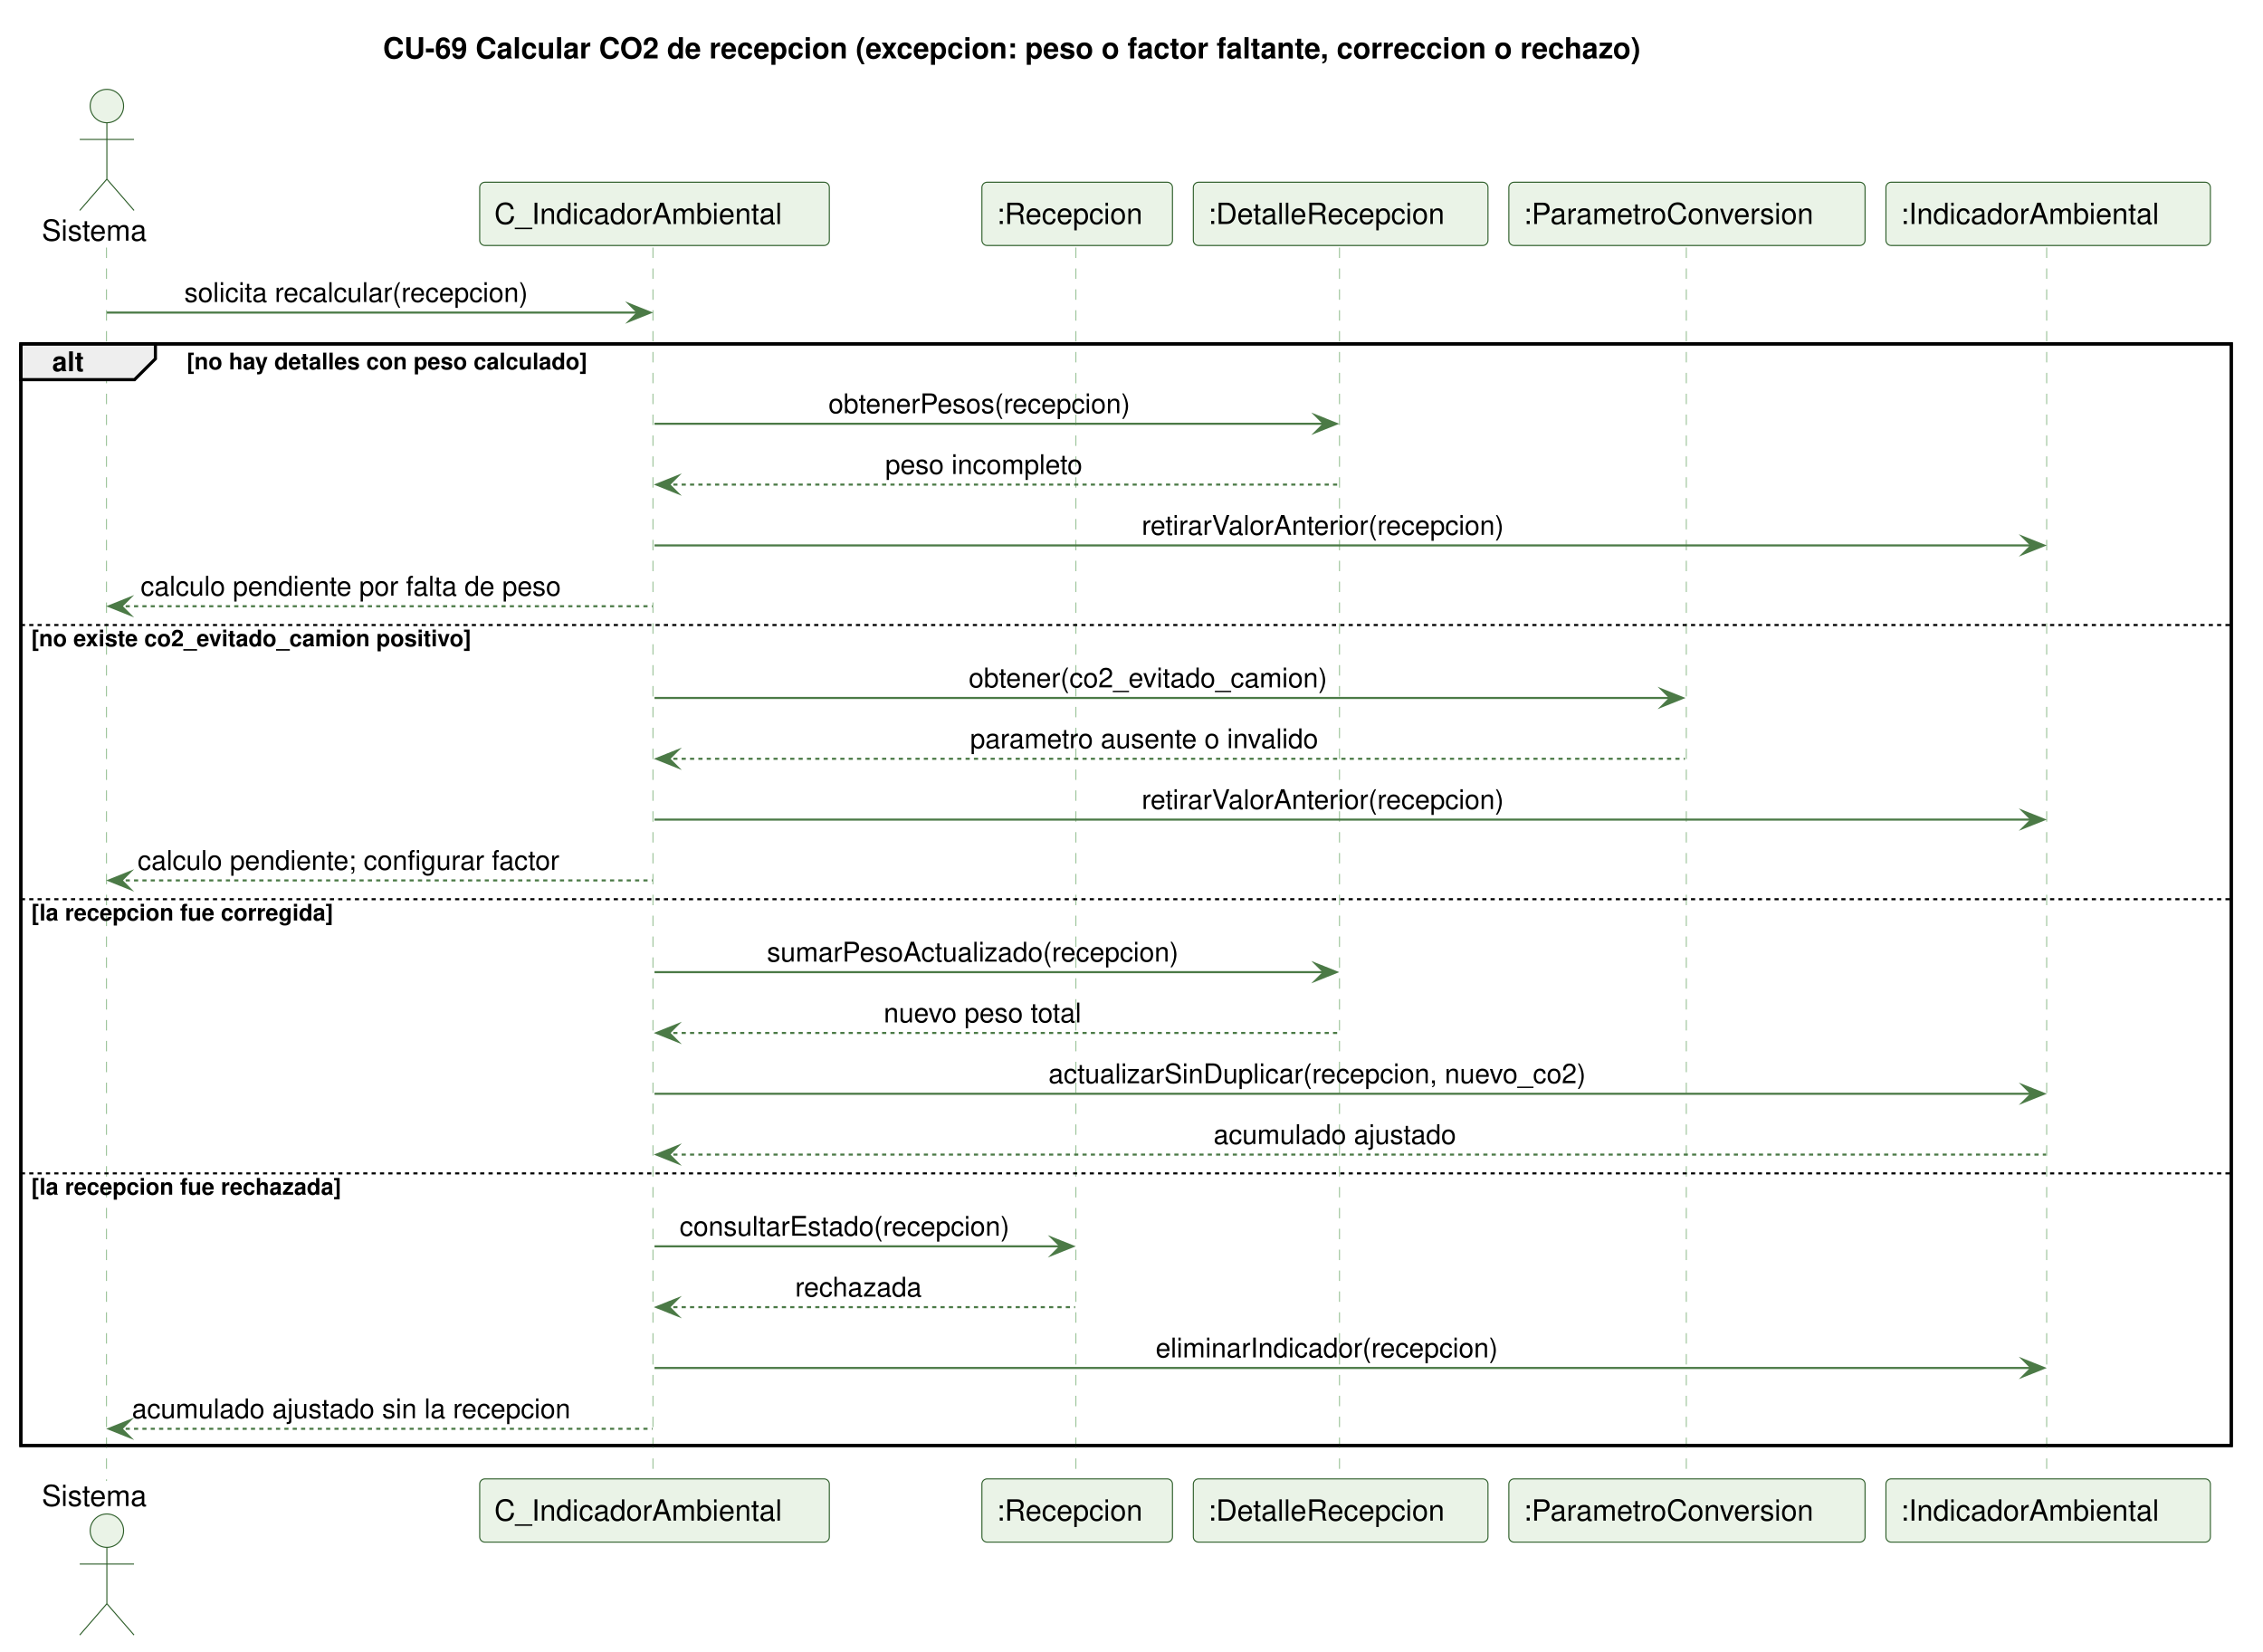
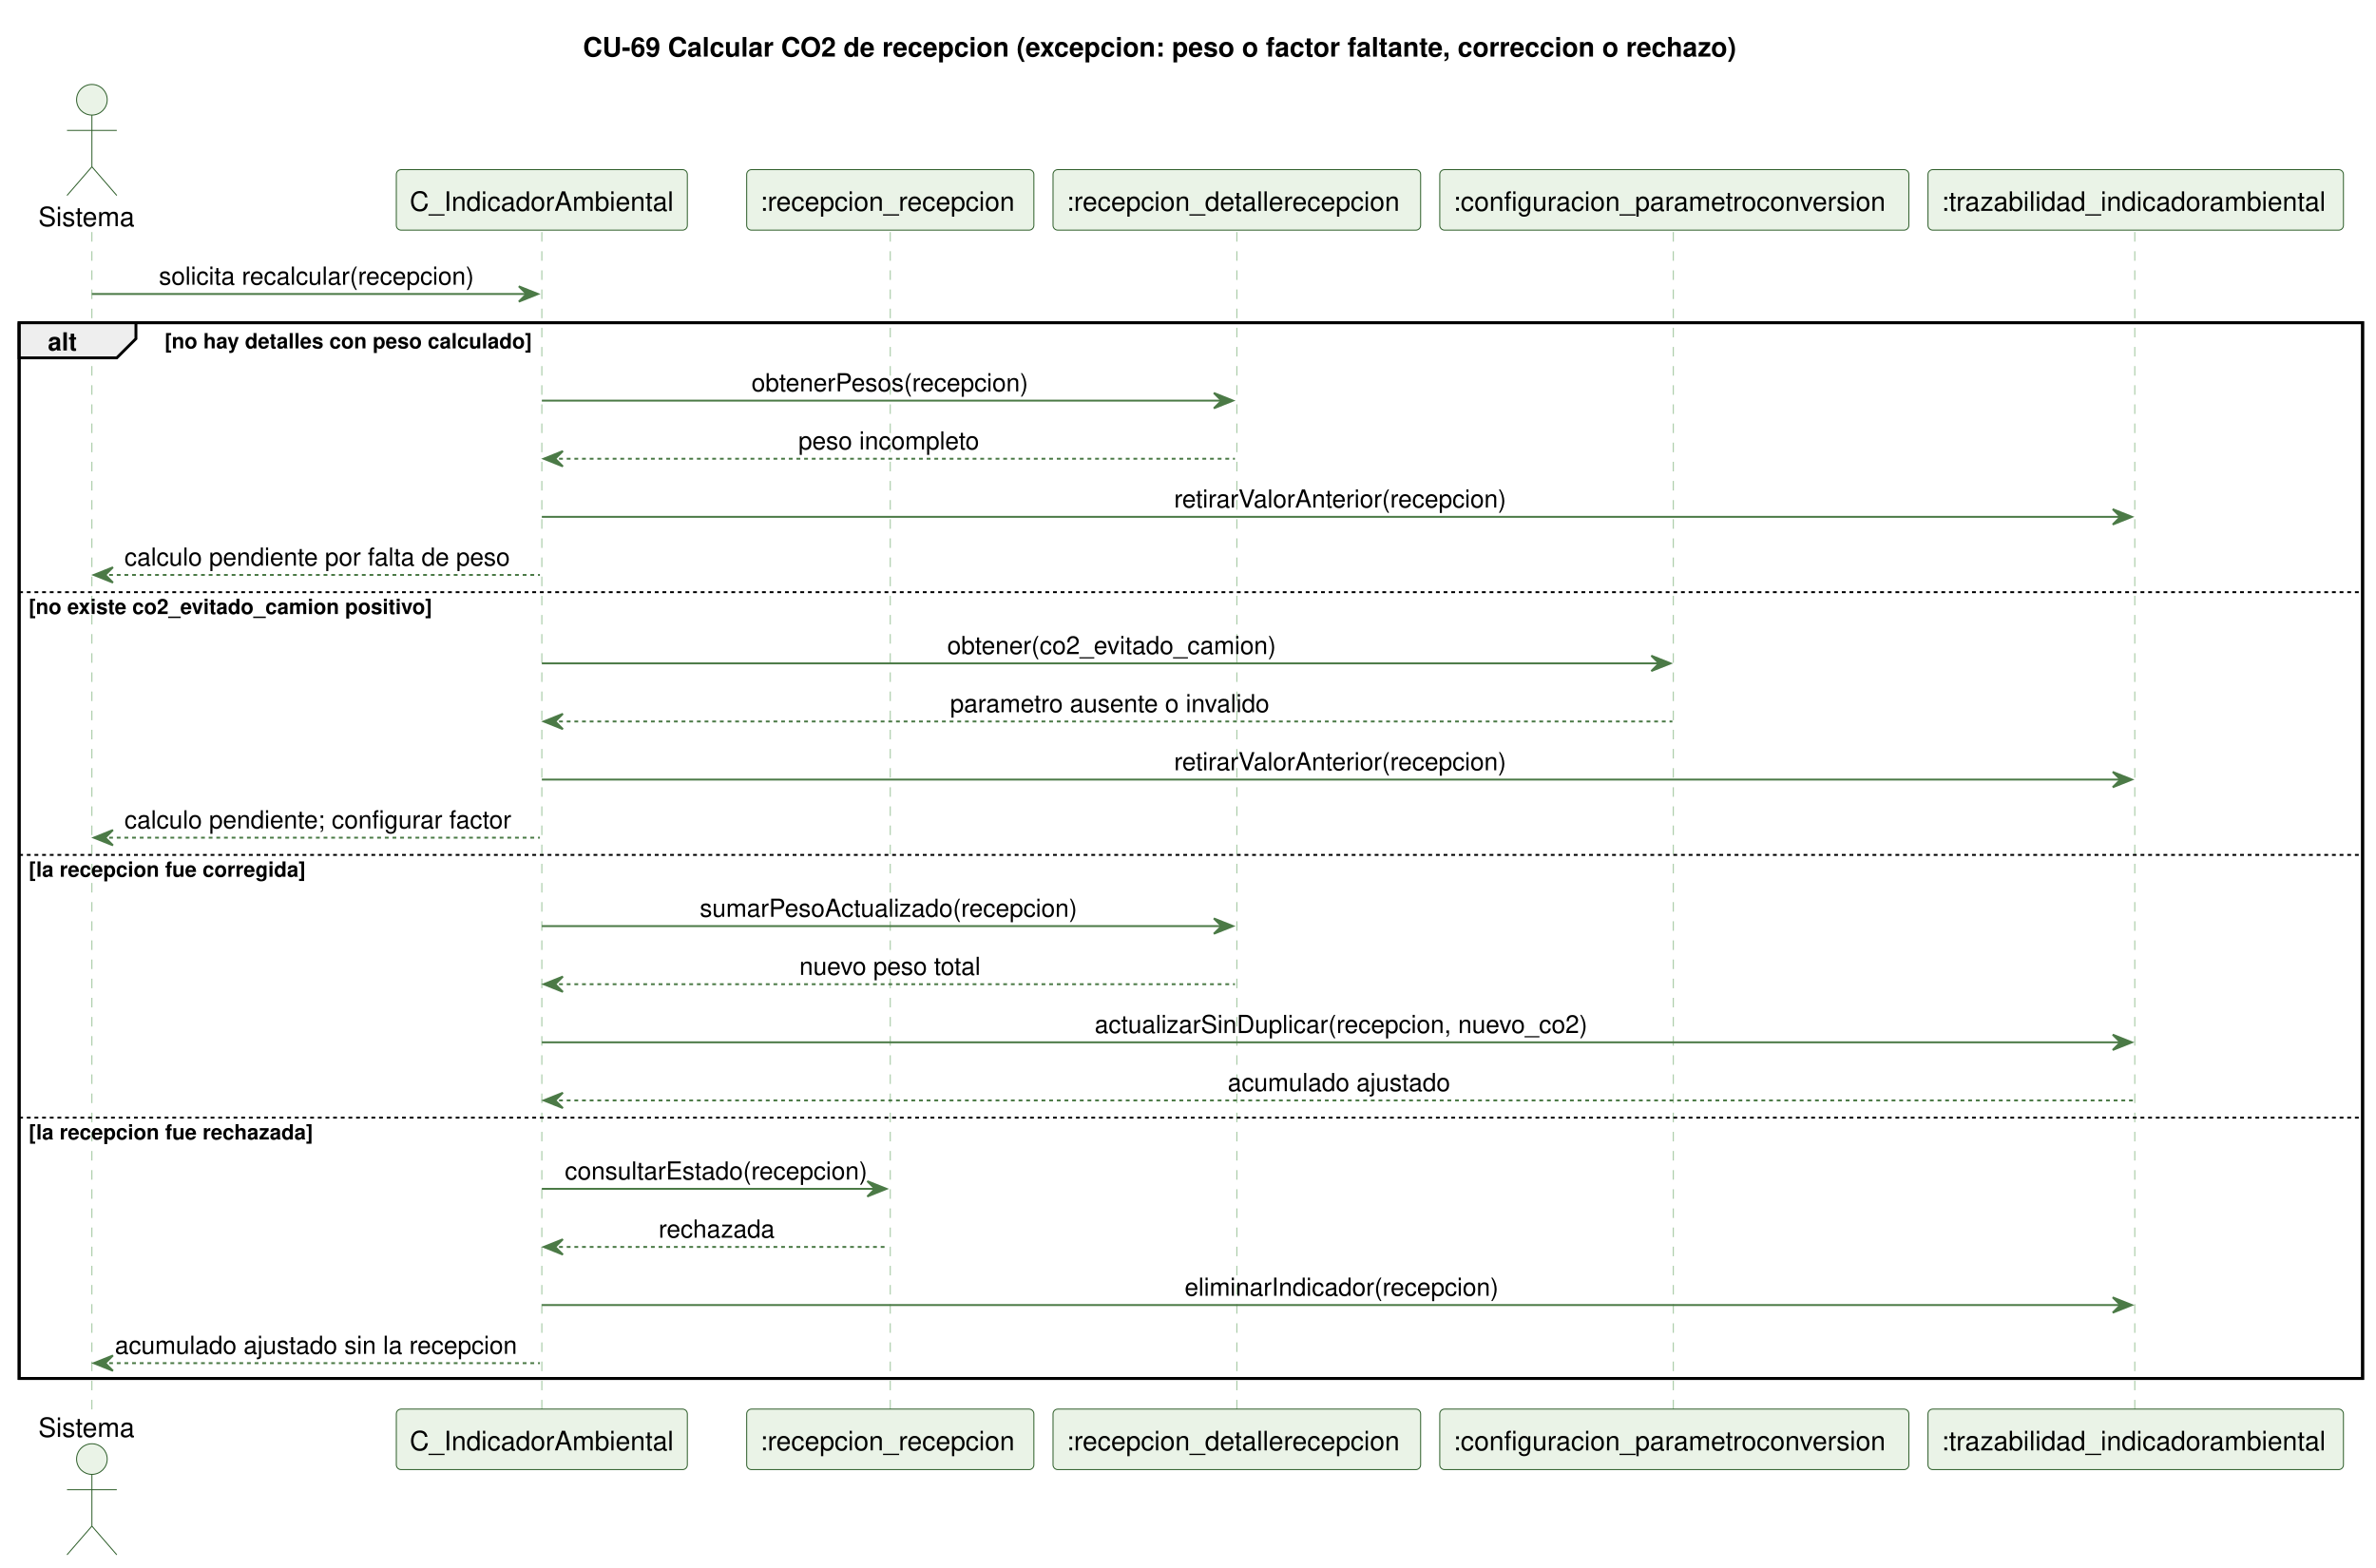
- <svg xmlns="http://www.w3.org/2000/svg" contentStyleType="text/css" data-diagram-type="SEQUENCE" height="791px" preserveAspectRatio="none" style="width:1084px;height:791px;background:#FFFFFF;" version="1.1" viewBox="0 0 1084 791" width="1084px" zoomAndPan="magnify">
+ <svg xmlns="http://www.w3.org/2000/svg" contentStyleType="text/css" height="819px" preserveAspectRatio="none" style="width:1241px;height:819px;background:#FFFFFF;" version="1.1" viewBox="0 0 1241 819" width="1241px" zoomAndPan="magnify">
  <defs />
  <g>
-     <g class="title" data-source-line="13">
-       <text fill="#000000" font-family="Helvetica" font-size="14" font-weight="700" lengthAdjust="spacing" textLength="710.896" x="183.45" y="27.995">CU-69 Calcular CO2 de recepcion (excepcion: peso o factor faltante, correccion o rechazo)</text>
-     </g>
-     <rect fill="none" height="527.672" style="stroke:#000000;stroke-width:1.5;" width="1058.797" x="10" y="164.727" />
-     <g class="participant-lifeline" data-entity-uid="part1" data-qualified-name="Sistema" data-source-line="15" id="part1-lifeline">
-       <g>
-         <rect fill="#000000" fill-opacity="0" height="590.805" width="8" x="47.195" y="118.594" />
-         <line style="stroke:#9CC49A;stroke-width:0.5;stroke-dasharray:5,5;" x1="51" x2="51" y1="118.594" y2="709.398" />
-       </g>
-     </g>
-     <g class="participant-lifeline" data-entity-uid="part2" data-qualified-name="C" data-source-line="16" id="part2-lifeline">
-       <g>
-         <rect fill="#000000" fill-opacity="0" height="590.805" width="8" x="309.518" y="118.594" />
-         <line style="stroke:#9CC49A;stroke-width:0.5;stroke-dasharray:5,5;" x1="312.781" x2="312.781" y1="118.594" y2="709.398" />
-       </g>
-     </g>
-     <g class="participant-lifeline" data-entity-uid="part3" data-qualified-name="R" data-source-line="17" id="part3-lifeline">
-       <g>
-         <rect fill="#000000" fill-opacity="0" height="590.805" width="8" x="511.982" y="118.594" />
-         <line style="stroke:#9CC49A;stroke-width:0.5;stroke-dasharray:5,5;" x1="515.342" x2="515.342" y1="118.594" y2="709.398" />
-       </g>
-     </g>
-     <g class="participant-lifeline" data-entity-uid="part4" data-qualified-name="DR" data-source-line="18" id="part4-lifeline">
-       <g>
-         <rect fill="#000000" fill-opacity="0" height="590.805" width="8" x="638.189" y="118.594" />
-         <line style="stroke:#9CC49A;stroke-width:0.5;stroke-dasharray:5,5;" x1="641.622" x2="641.622" y1="118.594" y2="709.398" />
-       </g>
-     </g>
-     <g class="participant-lifeline" data-entity-uid="part5" data-qualified-name="PC" data-source-line="19" id="part5-lifeline">
-       <g>
-         <rect fill="#000000" fill-opacity="0" height="590.805" width="8" x="804.069" y="118.594" />
-         <line style="stroke:#9CC49A;stroke-width:0.5;stroke-dasharray:5,5;" x1="807.757" x2="807.757" y1="118.594" y2="709.398" />
-       </g>
-     </g>
-     <g class="participant-lifeline" data-entity-uid="part6" data-qualified-name="IA" data-source-line="20" id="part6-lifeline">
-       <g>
-         <rect fill="#000000" fill-opacity="0" height="590.805" width="8" x="977.089" y="118.594" />
-         <line style="stroke:#9CC49A;stroke-width:0.5;stroke-dasharray:5,5;" x1="980.382" x2="980.382" y1="118.594" y2="709.398" />
-       </g>
-     </g>
-     <g class="participant participant-head" data-entity-uid="part1" data-qualified-name="Sistema" data-source-line="15" id="part1-head">
-       <text fill="#000000" font-family="Helvetica" font-size="14" lengthAdjust="spacing" textLength="56.39" x="20" y="115.292">Sistema</text>
-       <ellipse cx="51.195" cy="50.797" fill="#EAF3E7" rx="8" ry="8" style="stroke:#2E5E2A;stroke-width:0.5;" />
-       <path d="M51.195,58.797 L51.195,85.797 M38.195,66.797 L64.195,66.797 M51.195,85.797 L38.195,100.797 M51.195,85.797 L64.195,100.797" fill="none" style="stroke:#2E5E2A;stroke-width:0.5;" />
-     </g>
-     <g class="participant participant-tail" data-entity-uid="part1" data-qualified-name="Sistema" data-source-line="15" id="part1-tail">
-       <text fill="#000000" font-family="Helvetica" font-size="14" lengthAdjust="spacing" textLength="56.39" x="20" y="721.394">Sistema</text>
-       <ellipse cx="51.195" cy="733.195" fill="#EAF3E7" rx="8" ry="8" style="stroke:#2E5E2A;stroke-width:0.5;" />
-       <path d="M51.195,741.195 L51.195,768.195 M38.195,749.195 L64.195,749.195 M51.195,768.195 L38.195,783.195 M51.195,768.195 L64.195,783.195" fill="none" style="stroke:#2E5E2A;stroke-width:0.5;" />
-     </g>
-     <g class="participant participant-head" data-entity-uid="part2" data-qualified-name="C" data-source-line="16" id="part2-head">
-       <rect fill="#EAF3E7" height="30.297" rx="2.5" ry="2.5" style="stroke:#2E5E2A;stroke-width:0.5;" width="167.474" x="229.781" y="87.297" />
-       <text fill="#000000" font-family="Helvetica" font-size="14" lengthAdjust="spacing" textLength="153.474" x="236.781" y="107.292">C_IndicadorAmbiental</text>
-     </g>
-     <g class="participant participant-tail" data-entity-uid="part2" data-qualified-name="C" data-source-line="16" id="part2-tail">
-       <rect fill="#EAF3E7" height="30.297" rx="2.5" ry="2.5" style="stroke:#2E5E2A;stroke-width:0.5;" width="167.474" x="229.781" y="708.398" />
-       <text fill="#000000" font-family="Helvetica" font-size="14" lengthAdjust="spacing" textLength="153.474" x="236.781" y="728.394">C_IndicadorAmbiental</text>
-     </g>
-     <g class="participant participant-head" data-entity-uid="part3" data-qualified-name="R" data-source-line="17" id="part3-head">
-       <rect fill="#EAF3E7" height="30.297" rx="2.5" ry="2.5" style="stroke:#2E5E2A;stroke-width:0.5;" width="91.28" x="470.342" y="87.297" />
-       <text fill="#000000" font-family="Helvetica" font-size="14" lengthAdjust="spacing" textLength="77.28" x="477.342" y="107.292">:Recepcion</text>
-     </g>
-     <g class="participant participant-tail" data-entity-uid="part3" data-qualified-name="R" data-source-line="17" id="part3-tail">
-       <rect fill="#EAF3E7" height="30.297" rx="2.5" ry="2.5" style="stroke:#2E5E2A;stroke-width:0.5;" width="91.28" x="470.342" y="708.398" />
-       <text fill="#000000" font-family="Helvetica" font-size="14" lengthAdjust="spacing" textLength="77.28" x="477.342" y="728.394">:Recepcion</text>
-     </g>
-     <g class="participant participant-head" data-entity-uid="part4" data-qualified-name="DR" data-source-line="18" id="part4-head">
-       <rect fill="#EAF3E7" height="30.297" rx="2.5" ry="2.5" style="stroke:#2E5E2A;stroke-width:0.5;" width="141.135" x="571.622" y="87.297" />
-       <text fill="#000000" font-family="Helvetica" font-size="14" lengthAdjust="spacing" textLength="127.135" x="578.622" y="107.292">:DetalleRecepcion</text>
-     </g>
-     <g class="participant participant-tail" data-entity-uid="part4" data-qualified-name="DR" data-source-line="18" id="part4-tail">
-       <rect fill="#EAF3E7" height="30.297" rx="2.5" ry="2.5" style="stroke:#2E5E2A;stroke-width:0.5;" width="141.135" x="571.622" y="708.398" />
-       <text fill="#000000" font-family="Helvetica" font-size="14" lengthAdjust="spacing" textLength="127.135" x="578.622" y="728.394">:DetalleRecepcion</text>
-     </g>
-     <g class="participant participant-head" data-entity-uid="part5" data-qualified-name="PC" data-source-line="19" id="part5-head">
-       <rect fill="#EAF3E7" height="30.297" rx="2.5" ry="2.5" style="stroke:#2E5E2A;stroke-width:0.5;" width="170.625" x="722.757" y="87.297" />
-       <text fill="#000000" font-family="Helvetica" font-size="14" lengthAdjust="spacing" textLength="156.625" x="729.757" y="107.292">:ParametroConversion</text>
-     </g>
-     <g class="participant participant-tail" data-entity-uid="part5" data-qualified-name="PC" data-source-line="19" id="part5-tail">
-       <rect fill="#EAF3E7" height="30.297" rx="2.5" ry="2.5" style="stroke:#2E5E2A;stroke-width:0.5;" width="170.625" x="722.757" y="708.398" />
-       <text fill="#000000" font-family="Helvetica" font-size="14" lengthAdjust="spacing" textLength="156.625" x="729.757" y="728.394">:ParametroConversion</text>
-     </g>
-     <g class="participant participant-head" data-entity-uid="part6" data-qualified-name="IA" data-source-line="20" id="part6-head">
-       <rect fill="#EAF3E7" height="30.297" rx="2.5" ry="2.5" style="stroke:#2E5E2A;stroke-width:0.5;" width="155.415" x="903.382" y="87.297" />
-       <text fill="#000000" font-family="Helvetica" font-size="14" lengthAdjust="spacing" textLength="141.415" x="910.382" y="107.292">:IndicadorAmbiental</text>
-     </g>
-     <g class="participant participant-tail" data-entity-uid="part6" data-qualified-name="IA" data-source-line="20" id="part6-tail">
-       <rect fill="#EAF3E7" height="30.297" rx="2.5" ry="2.5" style="stroke:#2E5E2A;stroke-width:0.5;" width="155.415" x="903.382" y="708.398" />
-       <text fill="#000000" font-family="Helvetica" font-size="14" lengthAdjust="spacing" textLength="141.415" x="910.382" y="728.394">:IndicadorAmbiental</text>
-     </g>
-     <g class="message" data-entity-1="part1" data-entity-2="part2" data-source-line="22" id="msg1">
-       <polygon fill="#4B7A46" points="301.518,145.727,311.518,149.727,301.518,153.727,305.518,149.727" style="stroke:#4B7A46;stroke-width:1;stroke-linejoin:miter;stroke-miterlimit:10;" />
-       <line style="stroke:#4B7A46;stroke-width:1;" x1="51.195" x2="307.518" y1="149.727" y2="149.727" />
-       <text fill="#000000" font-family="Helvetica" font-size="13" lengthAdjust="spacing" textLength="188.119" x="88.297" y="144.661">solicita recalcular(recepcion)</text>
-     </g>
-     <path d="M10,164.727 L74.443,164.727 L74.443,171.859 L64.443,181.859 L10,181.859 L10,164.727" fill="#EEEEEE" style="stroke:#000000;stroke-width:1.5;" />
-     <rect fill="none" height="527.672" style="stroke:#000000;stroke-width:1.5;" width="1058.797" x="10" y="164.727" />
-     <text fill="#000000" font-family="Helvetica" font-size="13" font-weight="700" lengthAdjust="spacing" textLength="19.443" x="25" y="177.793">alt</text>
-     <text fill="#000000" font-family="Helvetica" font-size="11" font-weight="700" lengthAdjust="spacing" textLength="226.617" x="89.443" y="176.937">[no hay detalles con peso calculado]</text>
-     <g class="message" data-entity-1="part2" data-entity-2="part4" data-source-line="24" id="msg2">
-       <polygon fill="#4B7A46" points="630.189,198.992,640.189,202.992,630.189,206.992,634.189,202.992" style="stroke:#4B7A46;stroke-width:1;stroke-linejoin:miter;stroke-miterlimit:10;" />
-       <line style="stroke:#4B7A46;stroke-width:1;" x1="313.518" x2="636.189" y1="202.992" y2="202.992" />
-       <text fill="#000000" font-family="Helvetica" font-size="13" lengthAdjust="spacing" textLength="162.056" x="396.826" y="197.926">obtenerPesos(recepcion)</text>
-     </g>
-     <g class="message" data-entity-1="part4" data-entity-2="part2" data-source-line="25" id="msg3">
-       <polygon fill="#4B7A46" points="324.518,228.125,314.518,232.125,324.518,236.125,320.518,232.125" style="stroke:#4B7A46;stroke-width:1;stroke-linejoin:miter;stroke-miterlimit:10;" />
-       <line style="stroke:#4B7A46;stroke-width:1;stroke-dasharray:2,2;" x1="318.518" x2="641.189" y1="232.125" y2="232.125" />
-       <text fill="#000000" font-family="Helvetica" font-size="13" lengthAdjust="spacing" textLength="107.637" x="424.035" y="227.059">peso incompleto</text>
-     </g>
-     <g class="message" data-entity-1="part2" data-entity-2="part6" data-source-line="26" id="msg4">
-       <polygon fill="#4B7A46" points="969.089,257.258,979.089,261.258,969.089,265.258,973.089,261.258" style="stroke:#4B7A46;stroke-width:1;stroke-linejoin:miter;stroke-miterlimit:10;" />
-       <line style="stroke:#4B7A46;stroke-width:1;" x1="313.518" x2="975.089" y1="261.258" y2="261.258" />
-       <text fill="#000000" font-family="Helvetica" font-size="13" lengthAdjust="spacing" textLength="200.795" x="546.906" y="256.192">retirarValorAnterior(recepcion)</text>
-     </g>
-     <g class="message" data-entity-1="part2" data-entity-2="part1" data-source-line="27" id="msg5">
-       <polygon fill="#4B7A46" points="62.195,286.391,52.195,290.391,62.195,294.391,58.195,290.391" style="stroke:#4B7A46;stroke-width:1;stroke-linejoin:miter;stroke-miterlimit:10;" />
-       <line style="stroke:#4B7A46;stroke-width:1;stroke-dasharray:2,2;" x1="56.195" x2="312.518" y1="290.391" y2="290.391" />
-       <text fill="#000000" font-family="Helvetica" font-size="13" lengthAdjust="spacing" textLength="230.02" x="67.346" y="285.325">calculo pendiente por falta de peso</text>
-     </g>
-     <line style="stroke:#000000;stroke-width:1;stroke-dasharray:2,2;" x1="10" x2="1068.797" y1="299.391" y2="299.391" />
-     <text fill="#000000" font-family="Helvetica" font-size="11" font-weight="700" lengthAdjust="spacing" textLength="247.838" x="15" y="309.601">[no existe co2_evitado_camion positivo]</text>
-     <g class="message" data-entity-1="part2" data-entity-2="part5" data-source-line="29" id="msg6">
-       <polygon fill="#4B7A46" points="796.069,330.328,806.069,334.328,796.069,338.328,800.069,334.328" style="stroke:#4B7A46;stroke-width:1;stroke-linejoin:miter;stroke-miterlimit:10;" />
-       <line style="stroke:#4B7A46;stroke-width:1;" x1="313.518" x2="802.069" y1="334.328" y2="334.328" />
-       <text fill="#000000" font-family="Helvetica" font-size="13" lengthAdjust="spacing" textLength="193.553" x="464.017" y="329.262">obtener(co2_evitado_camion)</text>
-     </g>
-     <g class="message" data-entity-1="part5" data-entity-2="part2" data-source-line="30" id="msg7">
-       <polygon fill="#4B7A46" points="324.518,359.461,314.518,363.461,324.518,367.461,320.518,363.461" style="stroke:#4B7A46;stroke-width:1;stroke-linejoin:miter;stroke-miterlimit:10;" />
-       <line style="stroke:#4B7A46;stroke-width:1;stroke-dasharray:2,2;" x1="318.518" x2="807.069" y1="363.461" y2="363.461" />
-       <text fill="#000000" font-family="Helvetica" font-size="13" lengthAdjust="spacing" textLength="192.188" x="464.7" y="358.395">parametro ausente o invalido</text>
-     </g>
-     <g class="message" data-entity-1="part2" data-entity-2="part6" data-source-line="31" id="msg8">
-       <polygon fill="#4B7A46" points="969.089,388.594,979.089,392.594,969.089,396.594,973.089,392.594" style="stroke:#4B7A46;stroke-width:1;stroke-linejoin:miter;stroke-miterlimit:10;" />
-       <line style="stroke:#4B7A46;stroke-width:1;" x1="313.518" x2="975.089" y1="392.594" y2="392.594" />
-       <text fill="#000000" font-family="Helvetica" font-size="13" lengthAdjust="spacing" textLength="200.795" x="546.906" y="387.528">retirarValorAnterior(recepcion)</text>
-     </g>
-     <g class="message" data-entity-1="part2" data-entity-2="part1" data-source-line="32" id="msg9">
-       <polygon fill="#4B7A46" points="62.195,417.727,52.195,421.727,62.195,425.727,58.195,421.727" style="stroke:#4B7A46;stroke-width:1;stroke-linejoin:miter;stroke-miterlimit:10;" />
-       <line style="stroke:#4B7A46;stroke-width:1;stroke-dasharray:2,2;" x1="56.195" x2="312.518" y1="421.727" y2="421.727" />
-       <text fill="#000000" font-family="Helvetica" font-size="13" lengthAdjust="spacing" textLength="232.902" x="65.905" y="416.661">calculo pendiente; configurar factor</text>
-     </g>
-     <line style="stroke:#000000;stroke-width:1;stroke-dasharray:2,2;" x1="10" x2="1068.797" y1="430.727" y2="430.727" />
-     <text fill="#000000" font-family="Helvetica" font-size="11" font-weight="700" lengthAdjust="spacing" textLength="172.562" x="15" y="440.937">[la recepcion fue corregida]</text>
-     <g class="message" data-entity-1="part2" data-entity-2="part4" data-source-line="34" id="msg10">
-       <polygon fill="#4B7A46" points="630.189,461.664,640.189,465.664,630.189,469.664,634.189,465.664" style="stroke:#4B7A46;stroke-width:1;stroke-linejoin:miter;stroke-miterlimit:10;" />
-       <line style="stroke:#4B7A46;stroke-width:1;" x1="313.518" x2="636.189" y1="465.664" y2="465.664" />
-       <text fill="#000000" font-family="Helvetica" font-size="13" lengthAdjust="spacing" textLength="220.949" x="367.379" y="460.598">sumarPesoActualizado(recepcion)</text>
-     </g>
-     <g class="message" data-entity-1="part4" data-entity-2="part2" data-source-line="35" id="msg11">
-       <polygon fill="#4B7A46" points="324.518,490.797,314.518,494.797,324.518,498.797,320.518,494.797" style="stroke:#4B7A46;stroke-width:1;stroke-linejoin:miter;stroke-miterlimit:10;" />
-       <line style="stroke:#4B7A46;stroke-width:1;stroke-dasharray:2,2;" x1="318.518" x2="641.189" y1="494.797" y2="494.797" />
-       <text fill="#000000" font-family="Helvetica" font-size="13" lengthAdjust="spacing" textLength="109.091" x="423.308" y="489.731">nuevo peso total</text>
-     </g>
-     <g class="message" data-entity-1="part2" data-entity-2="part6" data-source-line="36" id="msg12">
-       <polygon fill="#4B7A46" points="969.089,519.93,979.089,523.93,969.089,527.93,973.089,523.93" style="stroke:#4B7A46;stroke-width:1;stroke-linejoin:miter;stroke-miterlimit:10;" />
-       <line style="stroke:#4B7A46;stroke-width:1;" x1="313.518" x2="975.089" y1="523.93" y2="523.93" />
-       <text fill="#000000" font-family="Helvetica" font-size="13" lengthAdjust="spacing" textLength="290.158" x="502.225" y="518.864">actualizarSinDuplicar(recepcion, nuevo_co2)</text>
-     </g>
-     <g class="message" data-entity-1="part6" data-entity-2="part2" data-source-line="37" id="msg13">
-       <polygon fill="#4B7A46" points="324.518,549.062,314.518,553.062,324.518,557.062,320.518,553.062" style="stroke:#4B7A46;stroke-width:1;stroke-linejoin:miter;stroke-miterlimit:10;" />
-       <line style="stroke:#4B7A46;stroke-width:1;stroke-dasharray:2,2;" x1="318.518" x2="980.089" y1="553.062" y2="553.062" />
-       <text fill="#000000" font-family="Helvetica" font-size="13" lengthAdjust="spacing" textLength="132.031" x="581.288" y="547.997">acumulado ajustado</text>
-     </g>
-     <line style="stroke:#000000;stroke-width:1;stroke-dasharray:2,2;" x1="10" x2="1068.797" y1="562.062" y2="562.062" />
-     <text fill="#000000" font-family="Helvetica" font-size="11" font-weight="700" lengthAdjust="spacing" textLength="177.015" x="15" y="572.273">[la recepcion fue rechazada]</text>
-     <g class="message" data-entity-1="part2" data-entity-2="part3" data-source-line="39" id="msg14">
-       <polygon fill="#4B7A46" points="503.982,593,513.982,597,503.982,601,507.982,597" style="stroke:#4B7A46;stroke-width:1;stroke-linejoin:miter;stroke-miterlimit:10;" />
-       <line style="stroke:#4B7A46;stroke-width:1;" x1="313.518" x2="509.982" y1="597" y2="597" />
-       <text fill="#000000" font-family="Helvetica" font-size="13" lengthAdjust="spacing" textLength="178.464" x="325.518" y="591.934">consultarEstado(recepcion)</text>
-     </g>
-     <g class="message" data-entity-1="part3" data-entity-2="part2" data-source-line="40" id="msg15">
-       <polygon fill="#4B7A46" points="324.518,622.133,314.518,626.133,324.518,630.133,320.518,626.133" style="stroke:#4B7A46;stroke-width:1;stroke-linejoin:miter;stroke-miterlimit:10;" />
-       <line style="stroke:#4B7A46;stroke-width:1;stroke-dasharray:2,2;" x1="318.518" x2="514.982" y1="626.133" y2="626.133" />
-       <text fill="#000000" font-family="Helvetica" font-size="13" lengthAdjust="spacing" textLength="67.704" x="380.898" y="621.067">rechazada</text>
-     </g>
-     <g class="message" data-entity-1="part2" data-entity-2="part6" data-source-line="41" id="msg16">
-       <polygon fill="#4B7A46" points="969.089,651.266,979.089,655.266,969.089,659.266,973.089,655.266" style="stroke:#4B7A46;stroke-width:1;stroke-linejoin:miter;stroke-miterlimit:10;" />
-       <line style="stroke:#4B7A46;stroke-width:1;" x1="313.518" x2="975.089" y1="655.266" y2="655.266" />
-       <text fill="#000000" font-family="Helvetica" font-size="13" lengthAdjust="spacing" textLength="187.484" x="553.561" y="650.2">eliminarIndicador(recepcion)</text>
-     </g>
-     <g class="message" data-entity-1="part2" data-entity-2="part1" data-source-line="42" id="msg17">
-       <polygon fill="#4B7A46" points="62.195,680.398,52.195,684.398,62.195,688.398,58.195,684.398" style="stroke:#4B7A46;stroke-width:1;stroke-linejoin:miter;stroke-miterlimit:10;" />
-       <line style="stroke:#4B7A46;stroke-width:1;stroke-dasharray:2,2;" x1="56.195" x2="312.518" y1="684.398" y2="684.398" />
-       <text fill="#000000" font-family="Helvetica" font-size="13" lengthAdjust="spacing" textLength="238.323" x="63.195" y="679.332">acumulado ajustado sin la recepcion</text>
-     </g>
+     <text fill="#000000" font-family="Helvetica" font-size="14" font-weight="bold" lengthAdjust="spacing" textLength="634" x="304.5" y="29.533">CU-69 Calcular CO2 de recepcion (excepcion: peso o factor faltante, correccion o rechazo)</text>
+     <rect fill="none" height="551.484" style="stroke:#000000;stroke-width:1.5;" width="1224" x="10" y="168.57" />
+     <line style="stroke:#9CC49A;stroke-width:0.5;stroke-dasharray:5.0,5.0;" x1="48" x2="48" y1="121.219" y2="737.055" />
+     <line style="stroke:#9CC49A;stroke-width:0.5;stroke-dasharray:5.0,5.0;" x1="283" x2="283" y1="121.219" y2="737.055" />
+     <line style="stroke:#9CC49A;stroke-width:0.5;stroke-dasharray:5.0,5.0;" x1="465" x2="465" y1="121.219" y2="737.055" />
+     <line style="stroke:#9CC49A;stroke-width:0.5;stroke-dasharray:5.0,5.0;" x1="646" x2="646" y1="121.219" y2="737.055" />
+     <line style="stroke:#9CC49A;stroke-width:0.5;stroke-dasharray:5.0,5.0;" x1="874" x2="874" y1="121.219" y2="737.055" />
+     <line style="stroke:#9CC49A;stroke-width:0.5;stroke-dasharray:5.0,5.0;" x1="1115" x2="1115" y1="121.219" y2="737.055" />
+     <text fill="#000000" font-family="Helvetica" font-size="14" lengthAdjust="spacing" textLength="50" x="20" y="118.143">Sistema</text>
+     <ellipse cx="48" cy="52.109" fill="#EAF3E7" rx="8" ry="8" style="stroke:#2E5E2A;stroke-width:0.5;" />
+     <path d="M48,60.109 L48,87.109 M35,68.109 L61,68.109 M48,87.109 L35,102.109 M48,87.109 L61,102.109 " fill="none" style="stroke:#2E5E2A;stroke-width:0.5;" />
+     <text fill="#000000" font-family="Helvetica" font-size="14" lengthAdjust="spacing" textLength="50" x="20" y="750.588">Sistema</text>
+     <ellipse cx="48" cy="762.164" fill="#EAF3E7" rx="8" ry="8" style="stroke:#2E5E2A;stroke-width:0.5;" />
+     <path d="M48,770.164 L48,797.164 M35,778.164 L61,778.164 M48,797.164 L35,812.164 M48,797.164 L61,812.164 " fill="none" style="stroke:#2E5E2A;stroke-width:0.5;" />
+     <rect fill="#EAF3E7" height="31.609" rx="2.5" ry="2.5" style="stroke:#2E5E2A;stroke-width:0.5;" width="152" x="207" y="88.609" />
+     <text fill="#000000" font-family="Helvetica" font-size="14" lengthAdjust="spacing" textLength="138" x="214" y="110.143">C_IndicadorAmbiental</text>
+     <rect fill="#EAF3E7" height="31.609" rx="2.5" ry="2.5" style="stroke:#2E5E2A;stroke-width:0.5;" width="152" x="207" y="736.055" />
+     <text fill="#000000" font-family="Helvetica" font-size="14" lengthAdjust="spacing" textLength="138" x="214" y="757.588">C_IndicadorAmbiental</text>
+     <rect fill="#EAF3E7" height="31.609" rx="2.5" ry="2.5" style="stroke:#2E5E2A;stroke-width:0.5;" width="150" x="390" y="88.609" />
+     <text fill="#000000" font-family="Helvetica" font-size="14" lengthAdjust="spacing" textLength="136" x="397" y="110.143">:recepcion_recepcion</text>
+     <rect fill="#EAF3E7" height="31.609" rx="2.5" ry="2.5" style="stroke:#2E5E2A;stroke-width:0.5;" width="150" x="390" y="736.055" />
+     <text fill="#000000" font-family="Helvetica" font-size="14" lengthAdjust="spacing" textLength="136" x="397" y="757.588">:recepcion_recepcion</text>
+     <rect fill="#EAF3E7" height="31.609" rx="2.5" ry="2.5" style="stroke:#2E5E2A;stroke-width:0.5;" width="192" x="550" y="88.609" />
+     <text fill="#000000" font-family="Helvetica" font-size="14" lengthAdjust="spacing" textLength="178" x="557" y="110.143">:recepcion_detallerecepcion</text>
+     <rect fill="#EAF3E7" height="31.609" rx="2.5" ry="2.5" style="stroke:#2E5E2A;stroke-width:0.5;" width="192" x="550" y="736.055" />
+     <text fill="#000000" font-family="Helvetica" font-size="14" lengthAdjust="spacing" textLength="178" x="557" y="757.588">:recepcion_detallerecepcion</text>
+     <rect fill="#EAF3E7" height="31.609" rx="2.5" ry="2.5" style="stroke:#2E5E2A;stroke-width:0.5;" width="245" x="752" y="88.609" />
+     <text fill="#000000" font-family="Helvetica" font-size="14" lengthAdjust="spacing" textLength="231" x="759" y="110.143">:configuracion_parametroconversion</text>
+     <rect fill="#EAF3E7" height="31.609" rx="2.5" ry="2.5" style="stroke:#2E5E2A;stroke-width:0.5;" width="245" x="752" y="736.055" />
+     <text fill="#000000" font-family="Helvetica" font-size="14" lengthAdjust="spacing" textLength="231" x="759" y="757.588">:configuracion_parametroconversion</text>
+     <rect fill="#EAF3E7" height="31.609" rx="2.5" ry="2.5" style="stroke:#2E5E2A;stroke-width:0.5;" width="217" x="1007" y="88.609" />
+     <text fill="#000000" font-family="Helvetica" font-size="14" lengthAdjust="spacing" textLength="203" x="1014" y="110.143">:trazabilidad_indicadorambiental</text>
+     <rect fill="#EAF3E7" height="31.609" rx="2.5" ry="2.5" style="stroke:#2E5E2A;stroke-width:0.5;" width="217" x="1007" y="736.055" />
+     <text fill="#000000" font-family="Helvetica" font-size="14" lengthAdjust="spacing" textLength="203" x="1014" y="757.588">:trazabilidad_indicadorambiental</text>
+     <polygon fill="#4B7A46" points="271,149.57,281,153.57,271,157.57,275,153.57" style="stroke:#4B7A46;stroke-width:1.0;" />
+     <line style="stroke:#4B7A46;stroke-width:1.0;" x1="48" x2="277" y1="153.57" y2="153.57" />
+     <text fill="#000000" font-family="Helvetica" font-size="13" lengthAdjust="spacing" textLength="165" x="83" y="148.714">solicita recalcular(recepcion)</text>
+     <path d="M10,168.57 L71,168.57 L71,176.922 L61,186.922 L10,186.922 L10,168.57 " fill="#EEEEEE" style="stroke:#000000;stroke-width:1.5;" />
+     <rect fill="none" height="551.484" style="stroke:#000000;stroke-width:1.5;" width="1224" x="10" y="168.57" />
+     <text fill="#000000" font-family="Helvetica" font-size="13" font-weight="bold" lengthAdjust="spacing" textLength="16" x="25" y="183.065">alt</text>
+     <text fill="#000000" font-family="Helvetica" font-size="11" font-weight="bold" lengthAdjust="spacing" textLength="199" x="86" y="181.989">[no hay detalles con peso calculado]</text>
+     <polygon fill="#4B7A46" points="634,205.273,644,209.273,634,213.273,638,209.273" style="stroke:#4B7A46;stroke-width:1.0;" />
+     <line style="stroke:#4B7A46;stroke-width:1.0;" x1="283" x2="640" y1="209.273" y2="209.273" />
+     <text fill="#000000" font-family="Helvetica" font-size="13" lengthAdjust="spacing" textLength="144" x="392.5" y="204.417">obtenerPesos(recepcion)</text>
+     <polygon fill="#4B7A46" points="294,235.625,284,239.625,294,243.625,290,239.625" style="stroke:#4B7A46;stroke-width:1.0;" />
+     <line style="stroke:#4B7A46;stroke-width:1.0;stroke-dasharray:2.0,2.0;" x1="288" x2="645" y1="239.625" y2="239.625" />
+     <text fill="#000000" font-family="Helvetica" font-size="13" lengthAdjust="spacing" textLength="95" x="417" y="234.769">peso incompleto</text>
+     <polygon fill="#4B7A46" points="1103.5,265.977,1113.5,269.977,1103.5,273.977,1107.5,269.977" style="stroke:#4B7A46;stroke-width:1.0;" />
+     <line style="stroke:#4B7A46;stroke-width:1.0;" x1="283" x2="1109.5" y1="269.977" y2="269.977" />
+     <text fill="#000000" font-family="Helvetica" font-size="13" lengthAdjust="spacing" textLength="172" x="613.25" y="265.12">retirarValorAnterior(recepcion)</text>
+     <polygon fill="#4B7A46" points="59,296.328,49,300.328,59,304.328,55,300.328" style="stroke:#4B7A46;stroke-width:1.0;" />
+     <line style="stroke:#4B7A46;stroke-width:1.0;stroke-dasharray:2.0,2.0;" x1="53" x2="282" y1="300.328" y2="300.328" />
+     <text fill="#000000" font-family="Helvetica" font-size="13" lengthAdjust="spacing" textLength="201" x="65" y="295.472">calculo pendiente por falta de peso</text>
+     <line style="stroke:#000000;stroke-width:1.0;stroke-dasharray:2.0,2.0;" x1="10" x2="1234" y1="309.328" y2="309.328" />
+     <text fill="#000000" font-family="Helvetica" font-size="11" font-weight="bold" lengthAdjust="spacing" textLength="220" x="15" y="320.747">[no existe co2_evitado_camion positivo]</text>
+     <polygon fill="#4B7A46" points="862.5,342.516,872.5,346.516,862.5,350.516,866.5,346.516" style="stroke:#4B7A46;stroke-width:1.0;" />
+     <line style="stroke:#4B7A46;stroke-width:1.0;" x1="283" x2="868.5" y1="346.516" y2="346.516" />
+     <text fill="#000000" font-family="Helvetica" font-size="13" lengthAdjust="spacing" textLength="168" x="494.75" y="341.659">obtener(co2_evitado_camion)</text>
+     <polygon fill="#4B7A46" points="294,372.867,284,376.867,294,380.867,290,376.867" style="stroke:#4B7A46;stroke-width:1.0;" />
+     <line style="stroke:#4B7A46;stroke-width:1.0;stroke-dasharray:2.0,2.0;" x1="288" x2="873.5" y1="376.867" y2="376.867" />
+     <text fill="#000000" font-family="Helvetica" font-size="13" lengthAdjust="spacing" textLength="165" x="496.25" y="372.011">parametro ausente o invalido</text>
+     <polygon fill="#4B7A46" points="1103.5,403.219,1113.5,407.219,1103.5,411.219,1107.5,407.219" style="stroke:#4B7A46;stroke-width:1.0;" />
+     <line style="stroke:#4B7A46;stroke-width:1.0;" x1="283" x2="1109.5" y1="407.219" y2="407.219" />
+     <text fill="#000000" font-family="Helvetica" font-size="13" lengthAdjust="spacing" textLength="172" x="613.25" y="402.362">retirarValorAnterior(recepcion)</text>
+     <polygon fill="#4B7A46" points="59,433.57,49,437.57,59,441.57,55,437.57" style="stroke:#4B7A46;stroke-width:1.0;" />
+     <line style="stroke:#4B7A46;stroke-width:1.0;stroke-dasharray:2.0,2.0;" x1="53" x2="282" y1="437.57" y2="437.57" />
+     <text fill="#000000" font-family="Helvetica" font-size="13" lengthAdjust="spacing" textLength="201" x="65" y="432.714">calculo pendiente; configurar factor</text>
+     <line style="stroke:#000000;stroke-width:1.0;stroke-dasharray:2.0,2.0;" x1="10" x2="1234" y1="446.57" y2="446.57" />
+     <text fill="#000000" font-family="Helvetica" font-size="11" font-weight="bold" lengthAdjust="spacing" textLength="152" x="15" y="457.989">[la recepcion fue corregida]</text>
+     <polygon fill="#4B7A46" points="634,479.758,644,483.758,634,487.758,638,483.758" style="stroke:#4B7A46;stroke-width:1.0;" />
+     <line style="stroke:#4B7A46;stroke-width:1.0;" x1="283" x2="640" y1="483.758" y2="483.758" />
+     <text fill="#000000" font-family="Helvetica" font-size="13" lengthAdjust="spacing" textLength="198" x="365.5" y="478.901">sumarPesoActualizado(recepcion)</text>
+     <polygon fill="#4B7A46" points="294,510.109,284,514.109,294,518.109,290,514.109" style="stroke:#4B7A46;stroke-width:1.0;" />
+     <line style="stroke:#4B7A46;stroke-width:1.0;stroke-dasharray:2.0,2.0;" x1="288" x2="645" y1="514.109" y2="514.109" />
+     <text fill="#000000" font-family="Helvetica" font-size="13" lengthAdjust="spacing" textLength="94" x="417.5" y="509.253">nuevo peso total</text>
+     <polygon fill="#4B7A46" points="1103.5,540.461,1113.5,544.461,1103.5,548.461,1107.5,544.461" style="stroke:#4B7A46;stroke-width:1.0;" />
+     <line style="stroke:#4B7A46;stroke-width:1.0;" x1="283" x2="1109.5" y1="544.461" y2="544.461" />
+     <text fill="#000000" font-family="Helvetica" font-size="13" lengthAdjust="spacing" textLength="255" x="571.75" y="539.605">actualizarSinDuplicar(recepcion, nuevo_co2)</text>
+     <polygon fill="#4B7A46" points="294,570.812,284,574.812,294,578.812,290,574.812" style="stroke:#4B7A46;stroke-width:1.0;" />
+     <line style="stroke:#4B7A46;stroke-width:1.0;stroke-dasharray:2.0,2.0;" x1="288" x2="1114.5" y1="574.812" y2="574.812" />
+     <text fill="#000000" font-family="Helvetica" font-size="13" lengthAdjust="spacing" textLength="116" x="641.25" y="569.956">acumulado ajustado</text>
+     <line style="stroke:#000000;stroke-width:1.0;stroke-dasharray:2.0,2.0;" x1="10" x2="1234" y1="583.812" y2="583.812" />
+     <text fill="#000000" font-family="Helvetica" font-size="11" font-weight="bold" lengthAdjust="spacing" textLength="155" x="15" y="595.231">[la recepcion fue rechazada]</text>
+     <polygon fill="#4B7A46" points="453,617,463,621,453,625,457,621" style="stroke:#4B7A46;stroke-width:1.0;" />
+     <line style="stroke:#4B7A46;stroke-width:1.0;" x1="283" x2="459" y1="621" y2="621" />
+     <text fill="#000000" font-family="Helvetica" font-size="13" lengthAdjust="spacing" textLength="158" x="295" y="616.144">consultarEstado(recepcion)</text>
+     <polygon fill="#4B7A46" points="294,647.352,284,651.352,294,655.352,290,651.352" style="stroke:#4B7A46;stroke-width:1.0;" />
+     <line style="stroke:#4B7A46;stroke-width:1.0;stroke-dasharray:2.0,2.0;" x1="288" x2="464" y1="651.352" y2="651.352" />
+     <text fill="#000000" font-family="Helvetica" font-size="13" lengthAdjust="spacing" textLength="60" x="344" y="646.495">rechazada</text>
+     <polygon fill="#4B7A46" points="1103.5,677.703,1113.5,681.703,1103.5,685.703,1107.5,681.703" style="stroke:#4B7A46;stroke-width:1.0;" />
+     <line style="stroke:#4B7A46;stroke-width:1.0;" x1="283" x2="1109.5" y1="681.703" y2="681.703" />
+     <text fill="#000000" font-family="Helvetica" font-size="13" lengthAdjust="spacing" textLength="161" x="618.75" y="676.847">eliminarIndicador(recepcion)</text>
+     <polygon fill="#4B7A46" points="59,708.055,49,712.055,59,716.055,55,712.055" style="stroke:#4B7A46;stroke-width:1.0;" />
+     <line style="stroke:#4B7A46;stroke-width:1.0;stroke-dasharray:2.0,2.0;" x1="53" x2="282" y1="712.055" y2="712.055" />
+     <text fill="#000000" font-family="Helvetica" font-size="13" lengthAdjust="spacing" textLength="211" x="60" y="707.198">acumulado ajustado sin la recepcion</text>
  </g>
</svg>
